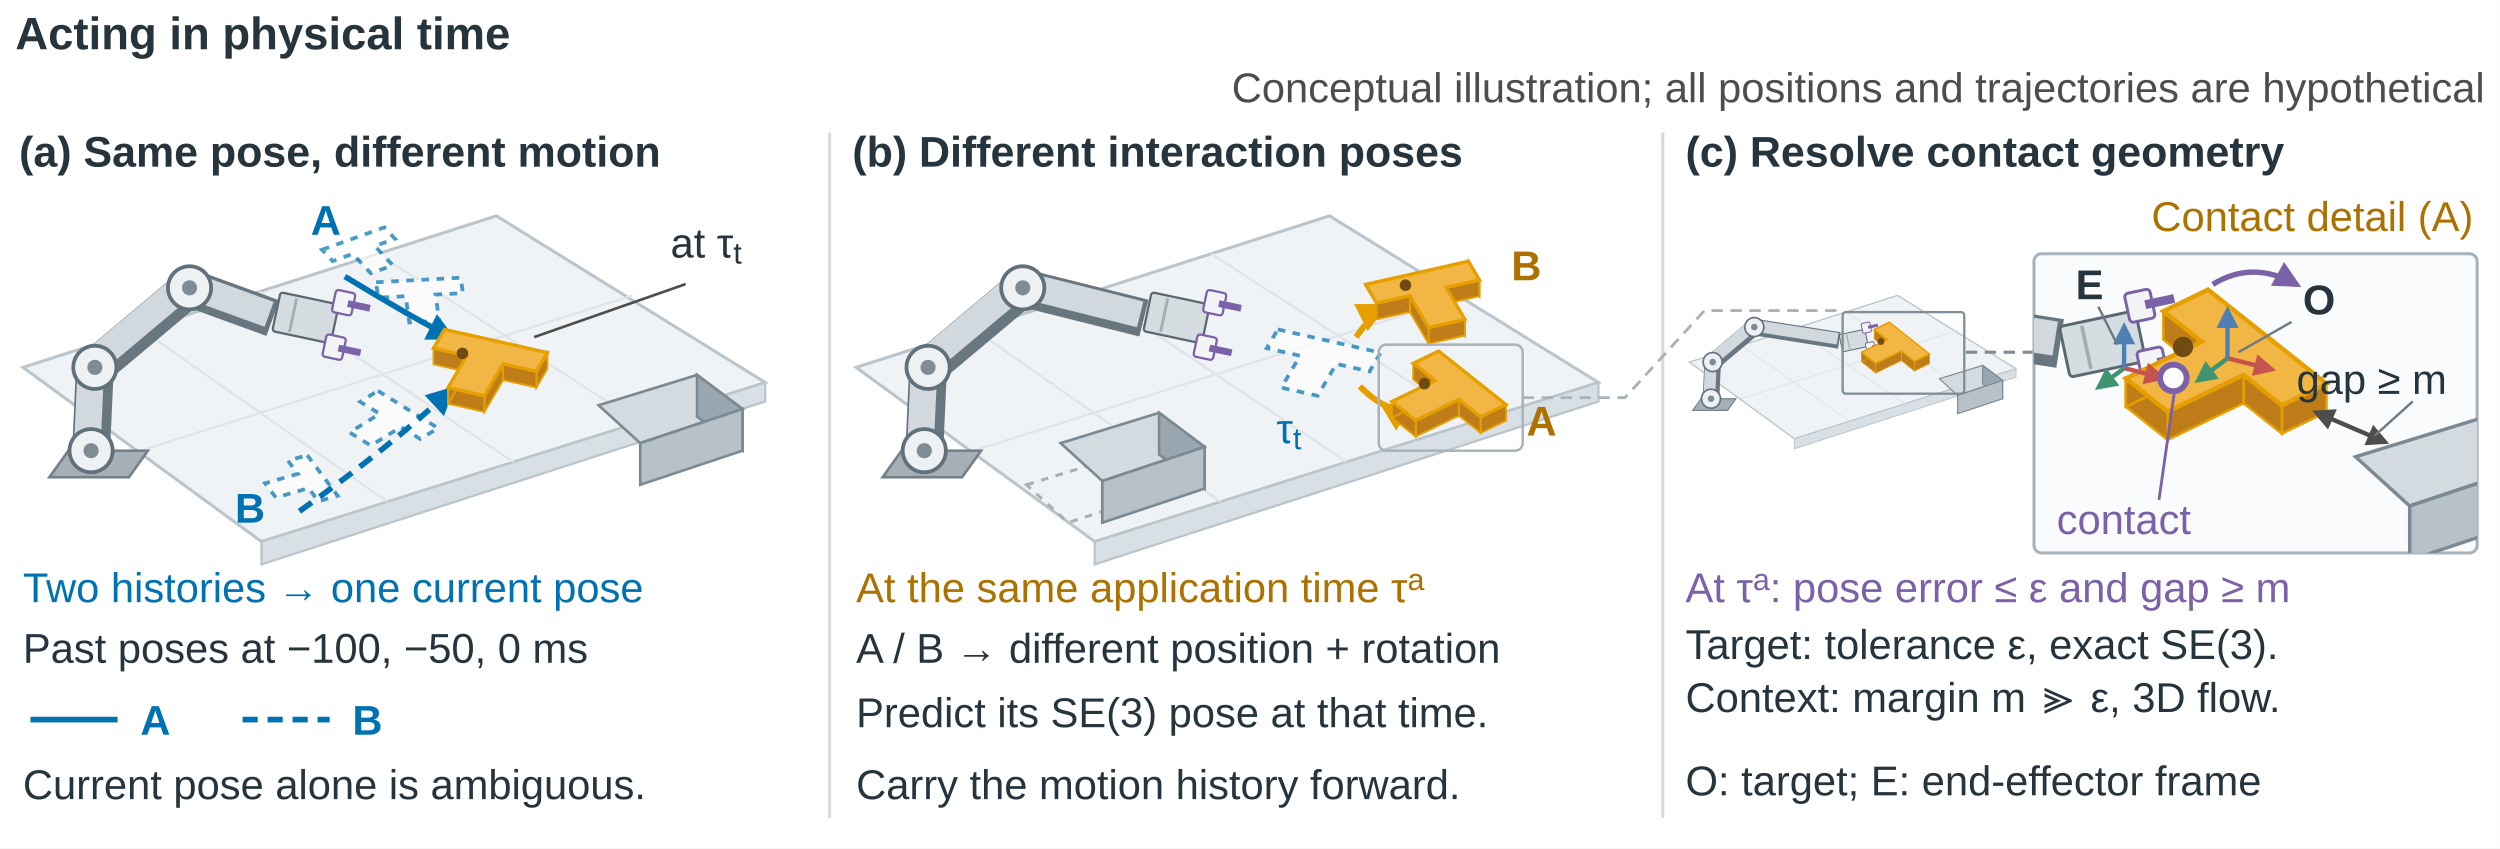
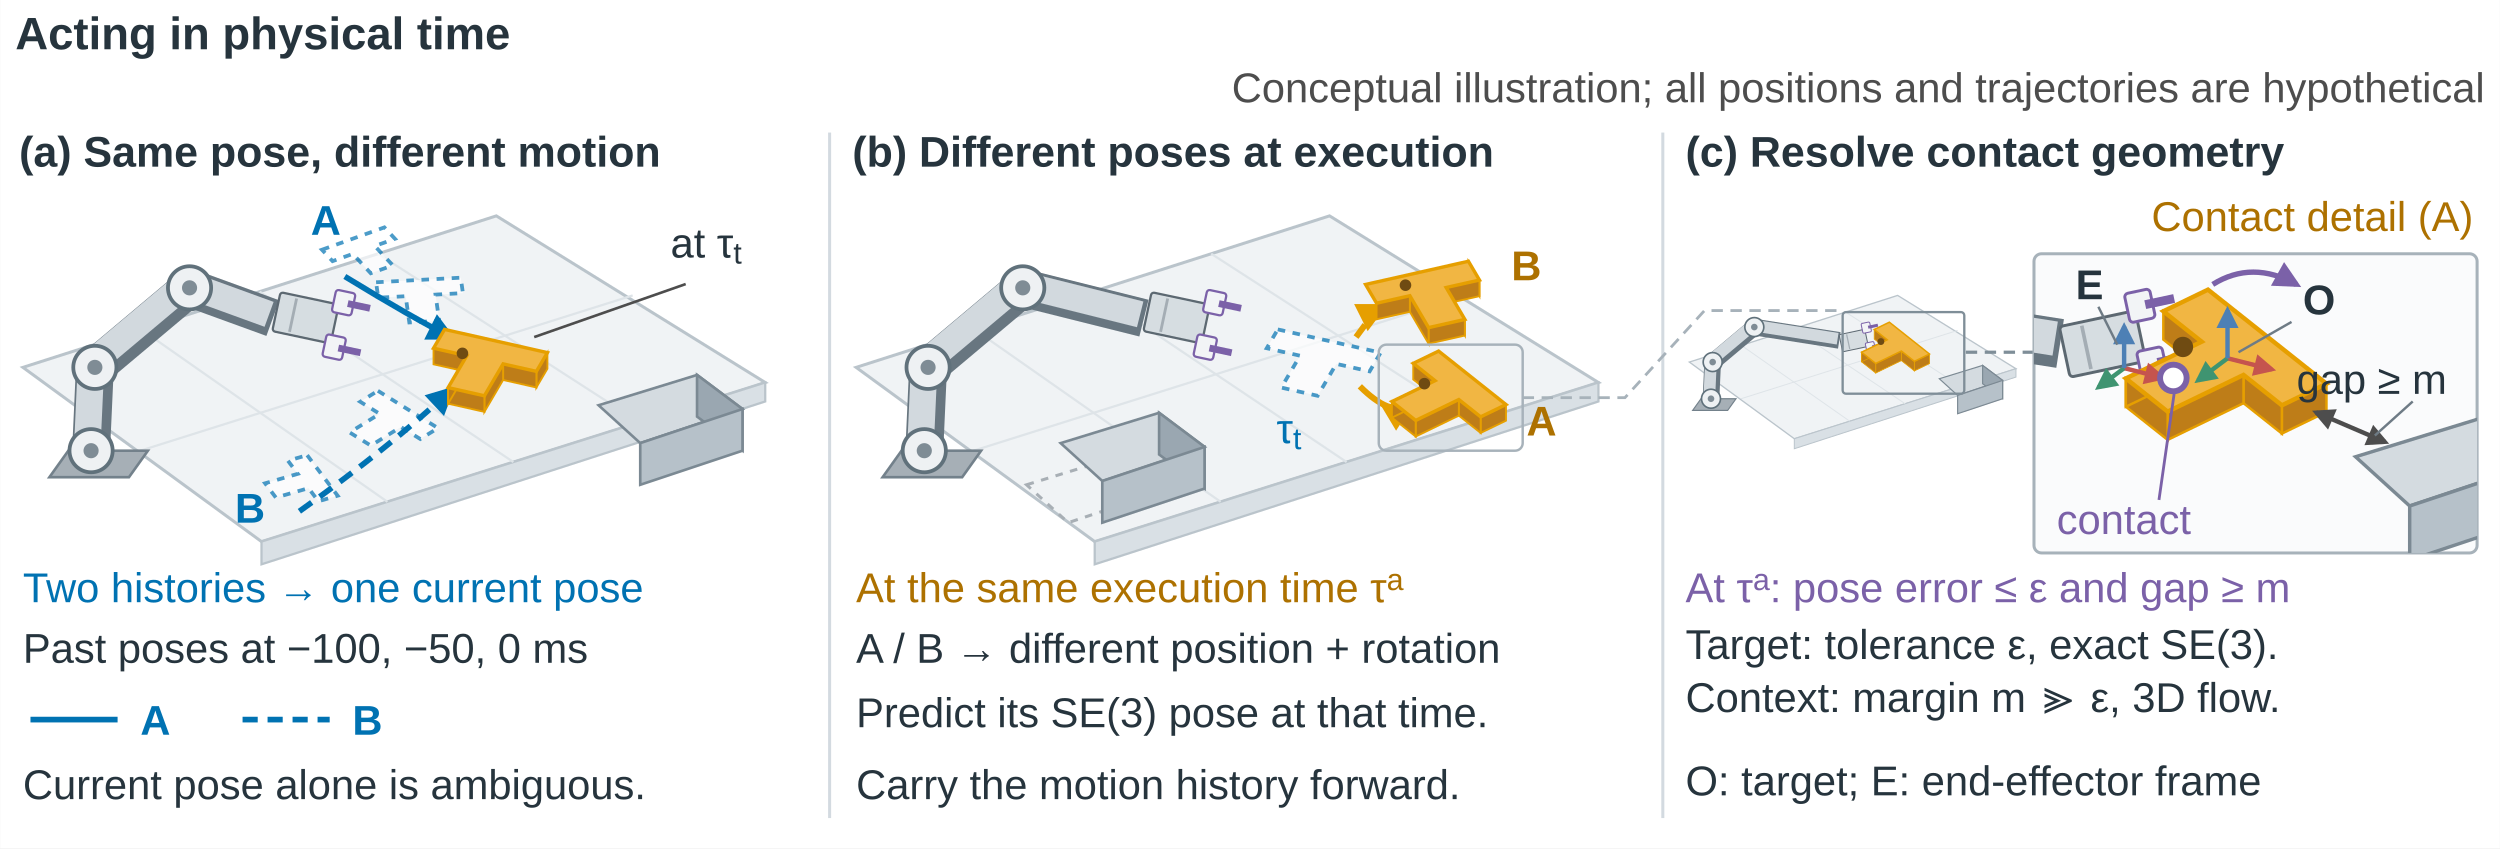
<svg xmlns="http://www.w3.org/2000/svg" width="6.875in" height="2.333in" viewBox="0 0 660 224">
  <defs>
    <marker id="arrow" viewBox="0 0 10 10" refX="8" refY="5" markerWidth="5" markerHeight="5" orient="auto-start-reverse">
      <path d="M0 0L10 5L0 10Z" fill="context-stroke" />
    </marker>
  </defs>
  <rect width="660" height="224" fill="white" />
  <g font-family="Arial, Helvetica, sans-serif" font-size="11" fill="#26343D">
    <text x="4" y="13" font-size="12" font-weight="bold" fill="#26343D" text-anchor="start">Acting in physical time</text>
    <text x="656" y="27" font-size="11" font-weight="normal" fill="#4D4D4D" text-anchor="end">Conceptual illustration; all positions and trajectories are hypothetical</text>
    <line x1="219" y1="35" x2="219" y2="216" stroke="#D3DAE0" stroke-width="0.8" />
    <line x1="439" y1="35" x2="439" y2="216" stroke="#D3DAE0" stroke-width="0.8" />
    <text x="5" y="44" font-size="11.333" font-weight="bold" fill="#26343D" text-anchor="start">(a) Same pose, different motion</text>
    <polygon points="6.00,97.00 131.00,57.00 202.00,101.00 69.00,143.00" fill="#F0F3F5" stroke="#BAC4CB" stroke-width="0.8" />
    <polygon points="69.00,143.00 202.00,101.00 202.00,106.00 69.00,149.00" fill="#D9E0E5" stroke="#BAC4CB" stroke-width="0.6" />
    <line x1="37.25" y1="87.0" x2="102.25" y2="132.5" stroke="#DEE4E8" stroke-width="0.6" />
    <line x1="68.5" y1="77.0" x2="135.5" y2="122.0" stroke="#DEE4E8" stroke-width="0.6" />
    <line x1="99.75" y1="67.0" x2="168.75" y2="111.5" stroke="#DEE4E8" stroke-width="0.6" />
    <line x1="37" y1="119" x2="167" y2="78" stroke="#DEE4E8" stroke-width="0.6" />
-     <text x="225" y="44" font-size="11.333" font-weight="bold" fill="#26343D" text-anchor="start">(b) Different interaction poses</text>
+     <text x="225" y="44" font-size="11.333" font-weight="bold" fill="#26343D" text-anchor="start">(b) Different poses at execution</text>
    <polygon points="226.00,97.00 351.00,57.00 422.00,101.00 289.00,143.00" fill="#F0F3F5" stroke="#BAC4CB" stroke-width="0.8" />
    <polygon points="289.00,143.00 422.00,101.00 422.00,106.00 289.00,149.00" fill="#D9E0E5" stroke="#BAC4CB" stroke-width="0.6" />
    <line x1="257.25" y1="87.0" x2="322.25" y2="132.5" stroke="#DEE4E8" stroke-width="0.6" />
    <line x1="288.5" y1="77.0" x2="355.5" y2="122.0" stroke="#DEE4E8" stroke-width="0.6" />
    <line x1="319.75" y1="67.0" x2="388.75" y2="111.5" stroke="#DEE4E8" stroke-width="0.6" />
    <line x1="257" y1="119" x2="387" y2="78" stroke="#DEE4E8" stroke-width="0.6" />
    <text x="445" y="44" font-size="11.333" font-weight="bold" fill="#26343D" text-anchor="start">(c) Resolve contact geometry</text>
    <polygon points="13.00,126.00 34.00,126.00 39.00,119.00 18.00,119.00" fill="#A6AFB6" stroke="#73818B" stroke-width="0.7" />
    <line x1="24" y1="119" x2="25" y2="97" stroke="#687680" stroke-width="10" />
    <line x1="23" y1="118" x2="24" y2="96" stroke="#D2D9DE" stroke-width="7" />
    <line x1="25" y1="97" x2="50" y2="76" stroke="#687680" stroke-width="10" />
    <line x1="24" y1="96" x2="49" y2="75" stroke="#D2D9DE" stroke-width="7" />
    <line x1="50" y1="76" x2="72" y2="84" stroke="#687680" stroke-width="10" />
    <line x1="49" y1="75" x2="71" y2="83" stroke="#D2D9DE" stroke-width="7" />
    <circle cx="24" cy="119" r="5.7" fill="#EEF1F3" stroke="#60717B" stroke-width="1" />
    <circle cx="24" cy="119" r="2" fill="#7F8C95" stroke="none" stroke-width="0.8" />
    <circle cx="25" cy="97" r="5.7" fill="#EEF1F3" stroke="#60717B" stroke-width="1" />
    <circle cx="25" cy="97" r="2" fill="#7F8C95" stroke="none" stroke-width="0.8" />
    <circle cx="50" cy="76" r="5.7" fill="#EEF1F3" stroke="#60717B" stroke-width="1" />
    <circle cx="50" cy="76" r="2" fill="#7F8C95" stroke="none" stroke-width="0.8" />
    <g transform="translate(81,84) rotate(12) scale(0.75)">
      <rect x="-11" y="-7" width="21" height="14" rx="1" fill="#D6DDE1" stroke="#5C6871" stroke-width="0.8" />
      <rect x="8" y="-12" width="7" height="8" rx="1" fill="#F2F4F6" stroke="#7B61A8" stroke-width="0.8" />
      <rect x="8" y="4" width="7" height="8" rx="1" fill="#F2F4F6" stroke="#7B61A8" stroke-width="0.8" />
      <line x1="13" y1="-8" x2="21" y2="-8" stroke="#7B61A8" stroke-width="2.4" />
      <line x1="13" y1="8" x2="21" y2="8" stroke="#7B61A8" stroke-width="2.4" />
      <line x1="-5" y1="-6" x2="-5" y2="6" stroke="#A4ADB4" stroke-width="1" />
    </g>
    <polygon points="158.00,107.00 184.00,99.00 196.00,108.00 169.00,117.00" fill="#D4DBE0" stroke="#7B8993" stroke-width="0.7" />
    <polygon points="184.00,110.00 196.00,119.00 196.00,108.00 184.00,99.00" fill="#9AA7B1" stroke="#7B8993" stroke-width="0.7" />
    <polygon points="196.00,119.00 169.00,128.00 169.00,117.00 196.00,108.00" fill="#B6C1C9" stroke="#7B8993" stroke-width="0.7" />
    <polygon points="84.96,65.94 101.44,60.04 104.24,63.05 98.91,64.96 103.67,70.07 97.85,72.15 93.09,67.04 87.76,68.95" fill="white" stroke="#0072B2" stroke-width="1" stroke-dasharray="2 2" opacity=".7" />
    <polygon points="99.25,74.53 121.60,73.32 122.18,77.39 114.94,77.79 115.92,84.72 108.03,85.14 107.06,78.21 99.82,78.61" fill="white" stroke="#0072B2" stroke-width="1" stroke-dasharray="2 2" opacity=".7" />
    <polygon points="81.05,120.18 89.10,130.88 84.02,132.35 81.42,128.89 72.79,131.38 69.95,127.61 78.58,125.11 75.98,121.65" fill="white" stroke="#0072B2" stroke-width="1" stroke-dasharray="2 2" opacity=".7" />
    <polygon points="99.73,103.19 115.60,113.03 110.93,115.92 105.80,112.74 97.87,117.66 92.27,114.18 100.20,109.26 95.07,106.08" fill="white" stroke="#0072B2" stroke-width="1" stroke-dasharray="2 2" opacity=".7" />
    <path d="M91 73 Q109 84 119 89" fill="none" stroke="#0072B2" stroke-width="1.5" marker-end="url(#arrow)" />
    <path d="M79 135 Q103 118 119 103" fill="none" stroke="#0072B2" stroke-width="1.5" stroke-dasharray="4 2.6" marker-end="url(#arrow)" />
    <polygon points="144.49,93.11 141.58,98.06 141.58,102.31 144.49,97.36" fill="#BE7D18" stroke="#E69F00" stroke-width="0.5" />
    <polygon points="141.58,98.06 132.79,96.08 132.79,100.33 141.58,102.31" fill="#BE7D18" stroke="#E69F00" stroke-width="0.5" />
    <polygon points="132.79,96.08 127.85,104.50 127.85,108.75 132.79,100.33" fill="#BE7D18" stroke="#E69F00" stroke-width="0.5" />
    <polygon points="127.85,104.50 118.27,102.34 118.27,106.59 127.85,108.75" fill="#BE7D18" stroke="#E69F00" stroke-width="0.5" />
    <polygon points="118.27,102.34 123.21,93.92 123.21,98.17 118.27,106.59" fill="#BE7D18" stroke="#E69F00" stroke-width="0.5" />
    <polygon points="123.21,93.92 114.42,91.94 114.42,96.19 123.21,98.17" fill="#BE7D18" stroke="#E69F00" stroke-width="0.5" />
    <polygon points="117.33,86.98 144.49,93.11 141.58,98.06 132.79,96.08 127.85,104.50 118.27,102.34 123.21,93.92 114.42,91.94" fill="#F1B643" stroke="#E69F00" stroke-width="0.9" />
    <circle cx="122.05" cy="93.3" r="1.53" fill="#6F4B12" stroke="none" stroke-width="0.8" />
    <text x="82" y="62" font-size="11" font-weight="bold" fill="#0072B2" text-anchor="start">A</text>
    <text x="62" y="138" font-size="11" font-weight="bold" fill="#0072B2" text-anchor="start">B</text>
    <line x1="181" y1="75" x2="141" y2="89" stroke="#4D4D4D" stroke-width="0.7" />
    <text x="177" y="68" font-size="11" font-weight="normal" fill="#26343D" text-anchor="start">at τ<tspan baseline-shift="sub" font-size="8">t</tspan>
    </text>
    <text x="6" y="159" font-size="11" font-weight="normal" fill="#0072B2" text-anchor="start">Two histories → one current pose</text>
    <text x="6" y="175" font-size="11" font-weight="normal" fill="#26343D" text-anchor="start">Past poses at −100, −50, 0 ms</text>
    <line x1="8" y1="190" x2="31" y2="190" stroke="#0072B2" stroke-width="1.5" />
    <text x="37" y="194" font-size="11" font-weight="bold" fill="#0072B2" text-anchor="start">A</text>
    <line x1="64" y1="190" x2="87" y2="190" stroke="#0072B2" stroke-width="1.5" stroke-dasharray="4 2.6" />
    <text x="93" y="194" font-size="11" font-weight="bold" fill="#0072B2" text-anchor="start">B</text>
    <text x="6" y="211" font-size="11" font-weight="normal" fill="#26343D" text-anchor="start">Current pose alone is ambiguous.</text>
    <polygon points="233.00,126.00 254.00,126.00 259.00,119.00 238.00,119.00" fill="#A6AFB6" stroke="#73818B" stroke-width="0.7" />
    <line x1="244" y1="119" x2="245" y2="97" stroke="#687680" stroke-width="10" />
    <line x1="243" y1="118" x2="244" y2="96" stroke="#D2D9DE" stroke-width="7" />
    <line x1="245" y1="97" x2="270" y2="76" stroke="#687680" stroke-width="10" />
    <line x1="244" y1="96" x2="269" y2="75" stroke="#D2D9DE" stroke-width="7" />
    <line x1="270" y1="76" x2="302" y2="84" stroke="#687680" stroke-width="10" />
    <line x1="269" y1="75" x2="301" y2="83" stroke="#D2D9DE" stroke-width="7" />
    <circle cx="244" cy="119" r="5.7" fill="#EEF1F3" stroke="#60717B" stroke-width="1" />
    <circle cx="244" cy="119" r="2" fill="#7F8C95" stroke="none" stroke-width="0.8" />
    <circle cx="245" cy="97" r="5.7" fill="#EEF1F3" stroke="#60717B" stroke-width="1" />
    <circle cx="245" cy="97" r="2" fill="#7F8C95" stroke="none" stroke-width="0.8" />
    <circle cx="270" cy="76" r="5.7" fill="#EEF1F3" stroke="#60717B" stroke-width="1" />
    <circle cx="270" cy="76" r="2" fill="#7F8C95" stroke="none" stroke-width="0.8" />
    <g transform="translate(311,84) rotate(12) scale(0.75)">
      <rect x="-11" y="-7" width="21" height="14" rx="1" fill="#D6DDE1" stroke="#5C6871" stroke-width="0.8" />
      <rect x="8" y="-12" width="7" height="8" rx="1" fill="#F2F4F6" stroke="#7B61A8" stroke-width="0.8" />
      <rect x="8" y="4" width="7" height="8" rx="1" fill="#F2F4F6" stroke="#7B61A8" stroke-width="0.8" />
      <line x1="13" y1="-8" x2="21" y2="-8" stroke="#7B61A8" stroke-width="2.4" />
      <line x1="13" y1="8" x2="21" y2="8" stroke="#7B61A8" stroke-width="2.4" />
      <line x1="-5" y1="-6" x2="-5" y2="6" stroke="#A4ADB4" stroke-width="1" />
    </g>
    <polygon points="271.00,128.00 297.00,120.00 309.00,129.00 282.00,138.00" fill="none" stroke="#A8AFB5" stroke-width="0.8" stroke-dasharray="2 2" />
    <polygon points="280.00,117.00 306.00,109.00 318.00,118.00 291.00,127.00" fill="#D4DBE0" stroke="#7B8993" stroke-width="0.7" />
    <polygon points="306.00,120.00 318.00,129.00 318.00,118.00 306.00,109.00" fill="#9AA7B1" stroke="#7B8993" stroke-width="0.7" />
    <polygon points="318.00,129.00 291.00,138.00 291.00,127.00 318.00,118.00" fill="#B6C1C9" stroke="#7B8993" stroke-width="0.7" />
    <polygon points="337.33,86.98 364.49,93.11 361.58,98.06 352.79,96.08 347.85,104.50 338.27,102.34 343.21,93.92 334.42,91.94" fill="white" stroke="#0072B2" stroke-width="1" stroke-dasharray="2 2" opacity=".7" />
    <path d="M359 102 Q367 110 372 107" fill="none" stroke="#E69F00" stroke-width="1.6" marker-end="url(#arrow)" />
    <path d="M358 89 Q363 82 365 81" fill="none" stroke="#E69F00" stroke-width="1.6" stroke-dasharray="4 2.6" marker-end="url(#arrow)" />
    <polygon points="397.59,106.82 390.90,110.06 390.90,114.31 397.59,111.07" fill="#BE7D18" stroke="#E69F00" stroke-width="0.5" />
    <polygon points="390.90,110.06 385.14,105.49 385.14,109.74 390.90,114.31" fill="#BE7D18" stroke="#E69F00" stroke-width="0.5" />
    <polygon points="385.14,105.49 373.75,111.01 373.75,115.26 385.14,109.74" fill="#BE7D18" stroke="#E69F00" stroke-width="0.5" />
    <polygon points="373.75,111.01 367.47,106.02 367.47,110.27 373.75,115.26" fill="#BE7D18" stroke="#E69F00" stroke-width="0.5" />
    <polygon points="367.47,106.02 378.86,100.51 378.86,104.76 367.47,110.27" fill="#BE7D18" stroke="#E69F00" stroke-width="0.5" />
    <polygon points="378.86,100.51 373.10,95.94 373.10,100.19 378.86,104.76" fill="#BE7D18" stroke="#E69F00" stroke-width="0.5" />
    <polygon points="379.80,92.70 397.59,106.82 390.90,110.06 385.14,105.49 373.75,111.01 367.47,106.02 378.86,100.51 373.10,95.94" fill="#F1B643" stroke="#E69F00" stroke-width="0.9" />
    <circle cx="376.05" cy="101.3" r="1.53" fill="#6F4B12" stroke="none" stroke-width="0.8" />
    <polygon points="387.67,68.98 390.58,73.94 390.58,78.19 387.67,73.23" fill="#BE7D18" stroke="#E69F00" stroke-width="0.5" />
    <polygon points="390.58,73.94 381.79,75.92 381.79,80.17 390.58,78.19" fill="#BE7D18" stroke="#E69F00" stroke-width="0.5" />
    <polygon points="381.79,75.92 386.73,84.34 386.73,88.59 381.79,80.17" fill="#BE7D18" stroke="#E69F00" stroke-width="0.5" />
    <polygon points="386.73,84.34 377.15,86.50 377.15,90.75 386.73,88.59" fill="#BE7D18" stroke="#E69F00" stroke-width="0.5" />
    <polygon points="377.15,86.50 372.21,78.08 372.21,82.33 377.15,90.75" fill="#BE7D18" stroke="#E69F00" stroke-width="0.5" />
    <polygon points="372.21,78.08 363.42,80.06 363.42,84.31 372.21,82.33" fill="#BE7D18" stroke="#E69F00" stroke-width="0.5" />
    <polygon points="360.51,75.11 387.67,68.98 390.58,73.94 381.79,75.92 386.73,84.34 377.15,86.50 372.21,78.08 363.42,80.06" fill="#F1B643" stroke="#E69F00" stroke-width="0.9" />
    <circle cx="371.05" cy="75.3" r="1.53" fill="#6F4B12" stroke="none" stroke-width="0.8" />
    <text x="403" y="115" font-size="11" font-weight="bold" fill="#AD7100" text-anchor="start">A</text>
    <text x="399" y="74" font-size="11" font-weight="bold" fill="#AD7100" text-anchor="start">B</text>
    <text x="337" y="117" font-size="11" font-weight="normal" fill="#0072B2" text-anchor="start">τ<tspan baseline-shift="sub" font-size="8">t</tspan>
    </text>
-     <text x="226" y="159" font-size="11" font-weight="normal" fill="#AD7100" text-anchor="start">At the same application time τ<tspan baseline-shift="super" font-size="8">a</tspan>
+     <text x="226" y="159" font-size="11" font-weight="normal" fill="#AD7100" text-anchor="start">At the same execution time τ<tspan baseline-shift="super" font-size="8">a</tspan>
    </text>
    <text x="226" y="175" font-size="11" font-weight="normal" fill="#26343D" text-anchor="start">A / B → different position + rotation</text>
    <text x="226" y="192" font-size="11" font-weight="normal" fill="#26343D" text-anchor="start">Predict its SE(3) pose at that time.</text>
    <text x="226" y="211" font-size="11" font-weight="normal" fill="#26343D" text-anchor="start">Carry the motion history forward.</text>
    <rect x="364" y="91" width="38" height="28" rx="2" fill="none" stroke="#A7B2BA" stroke-width="0.65" />
    <path d="M402 105H429L450 82H486" fill="none" stroke="#A7B2BA" stroke-width="0.75" stroke-dasharray="3 2" />
    <g transform="translate(446,78) scale(.44) translate(-446,-57)">
      <polygon points="446.00,97.00 571.00,57.00 642.00,101.00 509.00,143.00" fill="#F0F3F5" stroke="#BAC4CB" stroke-width="0.8" />
      <polygon points="509.00,143.00 642.00,101.00 642.00,106.00 509.00,149.00" fill="#D9E0E5" stroke="#BAC4CB" stroke-width="0.6" />
      <line x1="477.25" y1="87.0" x2="542.25" y2="132.5" stroke="#DEE4E8" stroke-width="0.6" />
      <line x1="508.5" y1="77.0" x2="575.5" y2="122.0" stroke="#DEE4E8" stroke-width="0.6" />
      <line x1="539.75" y1="67.0" x2="608.75" y2="111.5" stroke="#DEE4E8" stroke-width="0.6" />
      <line x1="477" y1="119" x2="607" y2="78" stroke="#DEE4E8" stroke-width="0.6" />
      <polygon points="448.00,126.00 469.00,126.00 474.00,119.00 453.00,119.00" fill="#A6AFB6" stroke="#73818B" stroke-width="0.7" />
      <line x1="459" y1="119" x2="460" y2="97" stroke="#687680" stroke-width="10" />
      <line x1="458" y1="118" x2="459" y2="96" stroke="#D2D9DE" stroke-width="7" />
      <line x1="460" y1="97" x2="485" y2="76" stroke="#687680" stroke-width="10" />
      <line x1="459" y1="96" x2="484" y2="75" stroke="#D2D9DE" stroke-width="7" />
      <line x1="485" y1="76" x2="536" y2="84" stroke="#687680" stroke-width="10" />
      <line x1="484" y1="75" x2="535" y2="83" stroke="#D2D9DE" stroke-width="7" />
      <circle cx="459" cy="119" r="5.7" fill="#EEF1F3" stroke="#60717B" stroke-width="1" />
      <circle cx="459" cy="119" r="2" fill="#7F8C95" stroke="none" stroke-width="0.8" />
      <circle cx="460" cy="97" r="5.7" fill="#EEF1F3" stroke="#60717B" stroke-width="1" />
      <circle cx="460" cy="97" r="2" fill="#7F8C95" stroke="none" stroke-width="0.8" />
      <circle cx="485" cy="76" r="5.7" fill="#EEF1F3" stroke="#60717B" stroke-width="1" />
      <circle cx="485" cy="76" r="2" fill="#7F8C95" stroke="none" stroke-width="0.8" />
      <g transform="translate(545,84) rotate(-12) scale(0.75)">
        <rect x="-11" y="-7" width="21" height="14" rx="1" fill="#D6DDE1" stroke="#5C6871" stroke-width="0.8" />
        <rect x="8" y="-12" width="7" height="8" rx="1" fill="#F2F4F6" stroke="#7B61A8" stroke-width="0.8" />
        <rect x="8" y="4" width="7" height="8" rx="1" fill="#F2F4F6" stroke="#7B61A8" stroke-width="0.8" />
        <line x1="13" y1="-8" x2="21" y2="-8" stroke="#7B61A8" stroke-width="2.4" />
        <line x1="13" y1="8" x2="21" y2="8" stroke="#7B61A8" stroke-width="2.4" />
        <line x1="-5" y1="-6" x2="-5" y2="6" stroke="#A4ADB4" stroke-width="1" />
      </g>
      <polygon points="590.10,92.16 581.04,96.55 581.04,102.30 590.10,97.91" fill="#BE7D18" stroke="#E69F00" stroke-width="0.5" />
      <polygon points="581.04,96.55 573.25,90.37 573.25,96.12 581.04,102.30" fill="#BE7D18" stroke="#E69F00" stroke-width="0.5" />
      <polygon points="573.25,90.37 557.84,97.83 557.84,103.58 573.25,96.12" fill="#BE7D18" stroke="#E69F00" stroke-width="0.5" />
      <polygon points="557.84,97.83 549.35,91.09 549.35,96.84 557.84,103.58" fill="#BE7D18" stroke="#E69F00" stroke-width="0.5" />
      <polygon points="549.35,91.09 564.75,83.63 564.75,89.38 549.35,96.84" fill="#BE7D18" stroke="#E69F00" stroke-width="0.5" />
      <polygon points="564.75,83.63 556.96,77.45 556.96,83.20 564.75,89.38" fill="#BE7D18" stroke="#E69F00" stroke-width="0.5" />
      <polygon points="566.03,73.06 590.10,92.16 581.04,96.55 573.25,90.37 557.84,97.83 549.35,91.09 564.75,83.63 556.96,77.45" fill="#F1B643" stroke="#E69F00" stroke-width="0.9" />
      <circle cx="560.95" cy="84.7" r="2.07" fill="#6F4B12" stroke="none" stroke-width="0.8" />
      <polygon points="596.00,107.00 622.00,99.00 634.00,108.00 607.00,117.00" fill="#D4DBE0" stroke="#7B8993" stroke-width="0.7" />
      <polygon points="622.00,110.00 634.00,119.00 634.00,108.00 622.00,99.00" fill="#9AA7B1" stroke="#7B8993" stroke-width="0.7" />
      <polygon points="634.00,119.00 607.00,128.00 607.00,117.00 634.00,108.00" fill="#B6C1C9" stroke="#7B8993" stroke-width="0.7" />
      <rect x="538" y="67" width="73" height="49" rx="2" fill="none" stroke="#7F8E98" stroke-width="1.4" />
    </g>
    <path d="M519 93H537" fill="none" stroke="#7F8E98" stroke-width="0.85" stroke-dasharray="3 2" />
    <text x="653" y="61" font-size="11" font-weight="normal" fill="#AD7100" text-anchor="end">Contact detail (A)</text>
    <rect x="537" y="67" width="117" height="79" rx="2" fill="#FAFBFC" stroke="#A7B2BA" stroke-width="0.8" />
    <defs>
      <clipPath id="contact-detail">
        <rect x="537" y="67" width="117" height="79" rx="2" />
      </clipPath>
    </defs>
    <g clip-path="url(#contact-detail)">
      <g transform="translate(540,66) scale(1.3) translate(-533,-65)">
        <polygon points="448.00,126.00 469.00,126.00 474.00,119.00 453.00,119.00" fill="#A6AFB6" stroke="#73818B" stroke-width="0.7" />
        <line x1="459" y1="119" x2="460" y2="97" stroke="#687680" stroke-width="10" />
        <line x1="458" y1="118" x2="459" y2="96" stroke="#D2D9DE" stroke-width="7" />
        <line x1="460" y1="97" x2="485" y2="76" stroke="#687680" stroke-width="10" />
        <line x1="459" y1="96" x2="484" y2="75" stroke="#D2D9DE" stroke-width="7" />
        <line x1="485" y1="76" x2="536" y2="84" stroke="#687680" stroke-width="10" />
        <line x1="484" y1="75" x2="535" y2="83" stroke="#D2D9DE" stroke-width="7" />
        <circle cx="459" cy="119" r="5.7" fill="#EEF1F3" stroke="#60717B" stroke-width="1" />
        <circle cx="459" cy="119" r="2" fill="#7F8C95" stroke="none" stroke-width="0.8" />
        <circle cx="460" cy="97" r="5.7" fill="#EEF1F3" stroke="#60717B" stroke-width="1" />
        <circle cx="460" cy="97" r="2" fill="#7F8C95" stroke="none" stroke-width="0.8" />
        <circle cx="485" cy="76" r="5.7" fill="#EEF1F3" stroke="#60717B" stroke-width="1" />
        <circle cx="485" cy="76" r="2" fill="#7F8C95" stroke="none" stroke-width="0.8" />
        <g transform="translate(545,84) rotate(-12) scale(0.75)">
          <rect x="-11" y="-7" width="21" height="14" rx="1" fill="#D6DDE1" stroke="#5C6871" stroke-width="0.8" />
          <rect x="8" y="-12" width="7" height="8" rx="1" fill="#F2F4F6" stroke="#7B61A8" stroke-width="0.8" />
          <rect x="8" y="4" width="7" height="8" rx="1" fill="#F2F4F6" stroke="#7B61A8" stroke-width="0.8" />
          <line x1="13" y1="-8" x2="21" y2="-8" stroke="#7B61A8" stroke-width="2.4" />
          <line x1="13" y1="8" x2="21" y2="8" stroke="#7B61A8" stroke-width="2.4" />
          <line x1="-5" y1="-6" x2="-5" y2="6" stroke="#A4ADB4" stroke-width="1" />
        </g>
        <polygon points="590.10,92.16 581.04,96.55 581.04,102.30 590.10,97.91" fill="#BE7D18" stroke="#E69F00" stroke-width="0.5" />
        <polygon points="581.04,96.55 573.25,90.37 573.25,96.12 581.04,102.30" fill="#BE7D18" stroke="#E69F00" stroke-width="0.5" />
        <polygon points="573.25,90.37 557.84,97.83 557.84,103.58 573.25,96.12" fill="#BE7D18" stroke="#E69F00" stroke-width="0.5" />
        <polygon points="557.84,97.83 549.35,91.09 549.35,96.84 557.84,103.58" fill="#BE7D18" stroke="#E69F00" stroke-width="0.5" />
        <polygon points="549.35,91.09 564.75,83.63 564.75,89.38 549.35,96.84" fill="#BE7D18" stroke="#E69F00" stroke-width="0.5" />
        <polygon points="564.75,83.63 556.96,77.45 556.96,83.20 564.75,89.38" fill="#BE7D18" stroke="#E69F00" stroke-width="0.5" />
        <polygon points="566.03,73.06 590.10,92.16 581.04,96.55 573.25,90.37 557.84,97.83 549.35,91.09 564.75,83.63 556.96,77.45" fill="#F1B643" stroke="#E69F00" stroke-width="0.9" />
        <circle cx="560.95" cy="84.7" r="2.07" fill="#6F4B12" stroke="none" stroke-width="0.8" />
        <polygon points="596.00,107.00 622.00,99.00 634.00,108.00 607.00,117.00" fill="#D4DBE0" stroke="#7B8993" stroke-width="0.7" />
        <polygon points="622.00,110.00 634.00,119.00 634.00,108.00 622.00,99.00" fill="#9AA7B1" stroke="#7B8993" stroke-width="0.7" />
        <polygon points="634.00,119.00 607.00,128.00 607.00,117.00 634.00,108.00" fill="#B6C1C9" stroke="#7B8993" stroke-width="0.7" />
        <line x1="570" y1="87" x2="579.0" y2="89.25" stroke="#C5544E" stroke-width="0.9" marker-end="url(#arrow)" />
        <line x1="570" y1="87" x2="564.0" y2="91.5" stroke="#3F9471" stroke-width="0.9" marker-end="url(#arrow)" />
        <line x1="570" y1="87" x2="570" y2="77.25" stroke="#4D80B5" stroke-width="0.9" marker-end="url(#arrow)" />
        <line x1="549" y1="89" x2="556.8" y2="90.95" stroke="#C5544E" stroke-width="0.9" marker-end="url(#arrow)" />
        <line x1="549" y1="89" x2="543.8" y2="92.9" stroke="#3F9471" stroke-width="0.9" marker-end="url(#arrow)" />
        <line x1="549" y1="89" x2="549" y2="80.55" stroke="#4D80B5" stroke-width="0.9" marker-end="url(#arrow)" />
        <circle cx="559" cy="91" r="2.7" fill="white" stroke="#7B61A8" stroke-width="1.2" />
        <path d="M567 72Q575 67 584 72" fill="none" stroke="#7B61A8" stroke-width="1.1" marker-end="url(#arrow)" />
        <line x1="588" y1="98" x2="602" y2="104" stroke="#4D4D4D" stroke-width="0.9" marker-end="url(#arrow)" marker-start="url(#arrow)" />
      </g>
    </g>
    <text x="548" y="79" font-size="11" font-weight="bold" fill="#26343D" text-anchor="start">E</text>
    <line x1="554" y1="81" x2="559" y2="91" stroke="#6E7B85" stroke-width="0.65" />
    <text x="608" y="83" font-size="11" font-weight="bold" fill="#26343D" text-anchor="start">O</text>
    <line x1="605" y1="85" x2="591" y2="93" stroke="#6E7B85" stroke-width="0.65" />
    <text x="646" y="104" font-size="11" font-weight="normal" fill="#26343D" text-anchor="end">gap ≥ m</text>
    <line x1="637" y1="106" x2="627" y2="115" stroke="#6E7B85" stroke-width="0.65" />
    <text x="543" y="141" font-size="11" font-weight="normal" fill="#7B61A8" text-anchor="start">contact</text>
    <line x1="570" y1="132" x2="574" y2="104" stroke="#7B61A8" stroke-width="0.75" />
    <text x="445" y="159" font-size="11" font-weight="normal" fill="#7B61A8" text-anchor="start">At τ<tspan baseline-shift="super" font-size="8">a</tspan>: pose error ≤ ε and gap ≥ m</text>
    <text x="445" y="174" font-size="11" font-weight="normal" fill="#26343D" text-anchor="start">Target: tolerance ε, exact SE(3).</text>
    <text x="445" y="188" font-size="11" font-weight="normal" fill="#26343D" text-anchor="start">Context: margin m ≫ ε, 3D flow.</text>
    <text x="445" y="210" font-size="11" font-weight="normal" fill="#26343D" text-anchor="start">O: target; E: end-effector frame</text>
  </g>
</svg>
